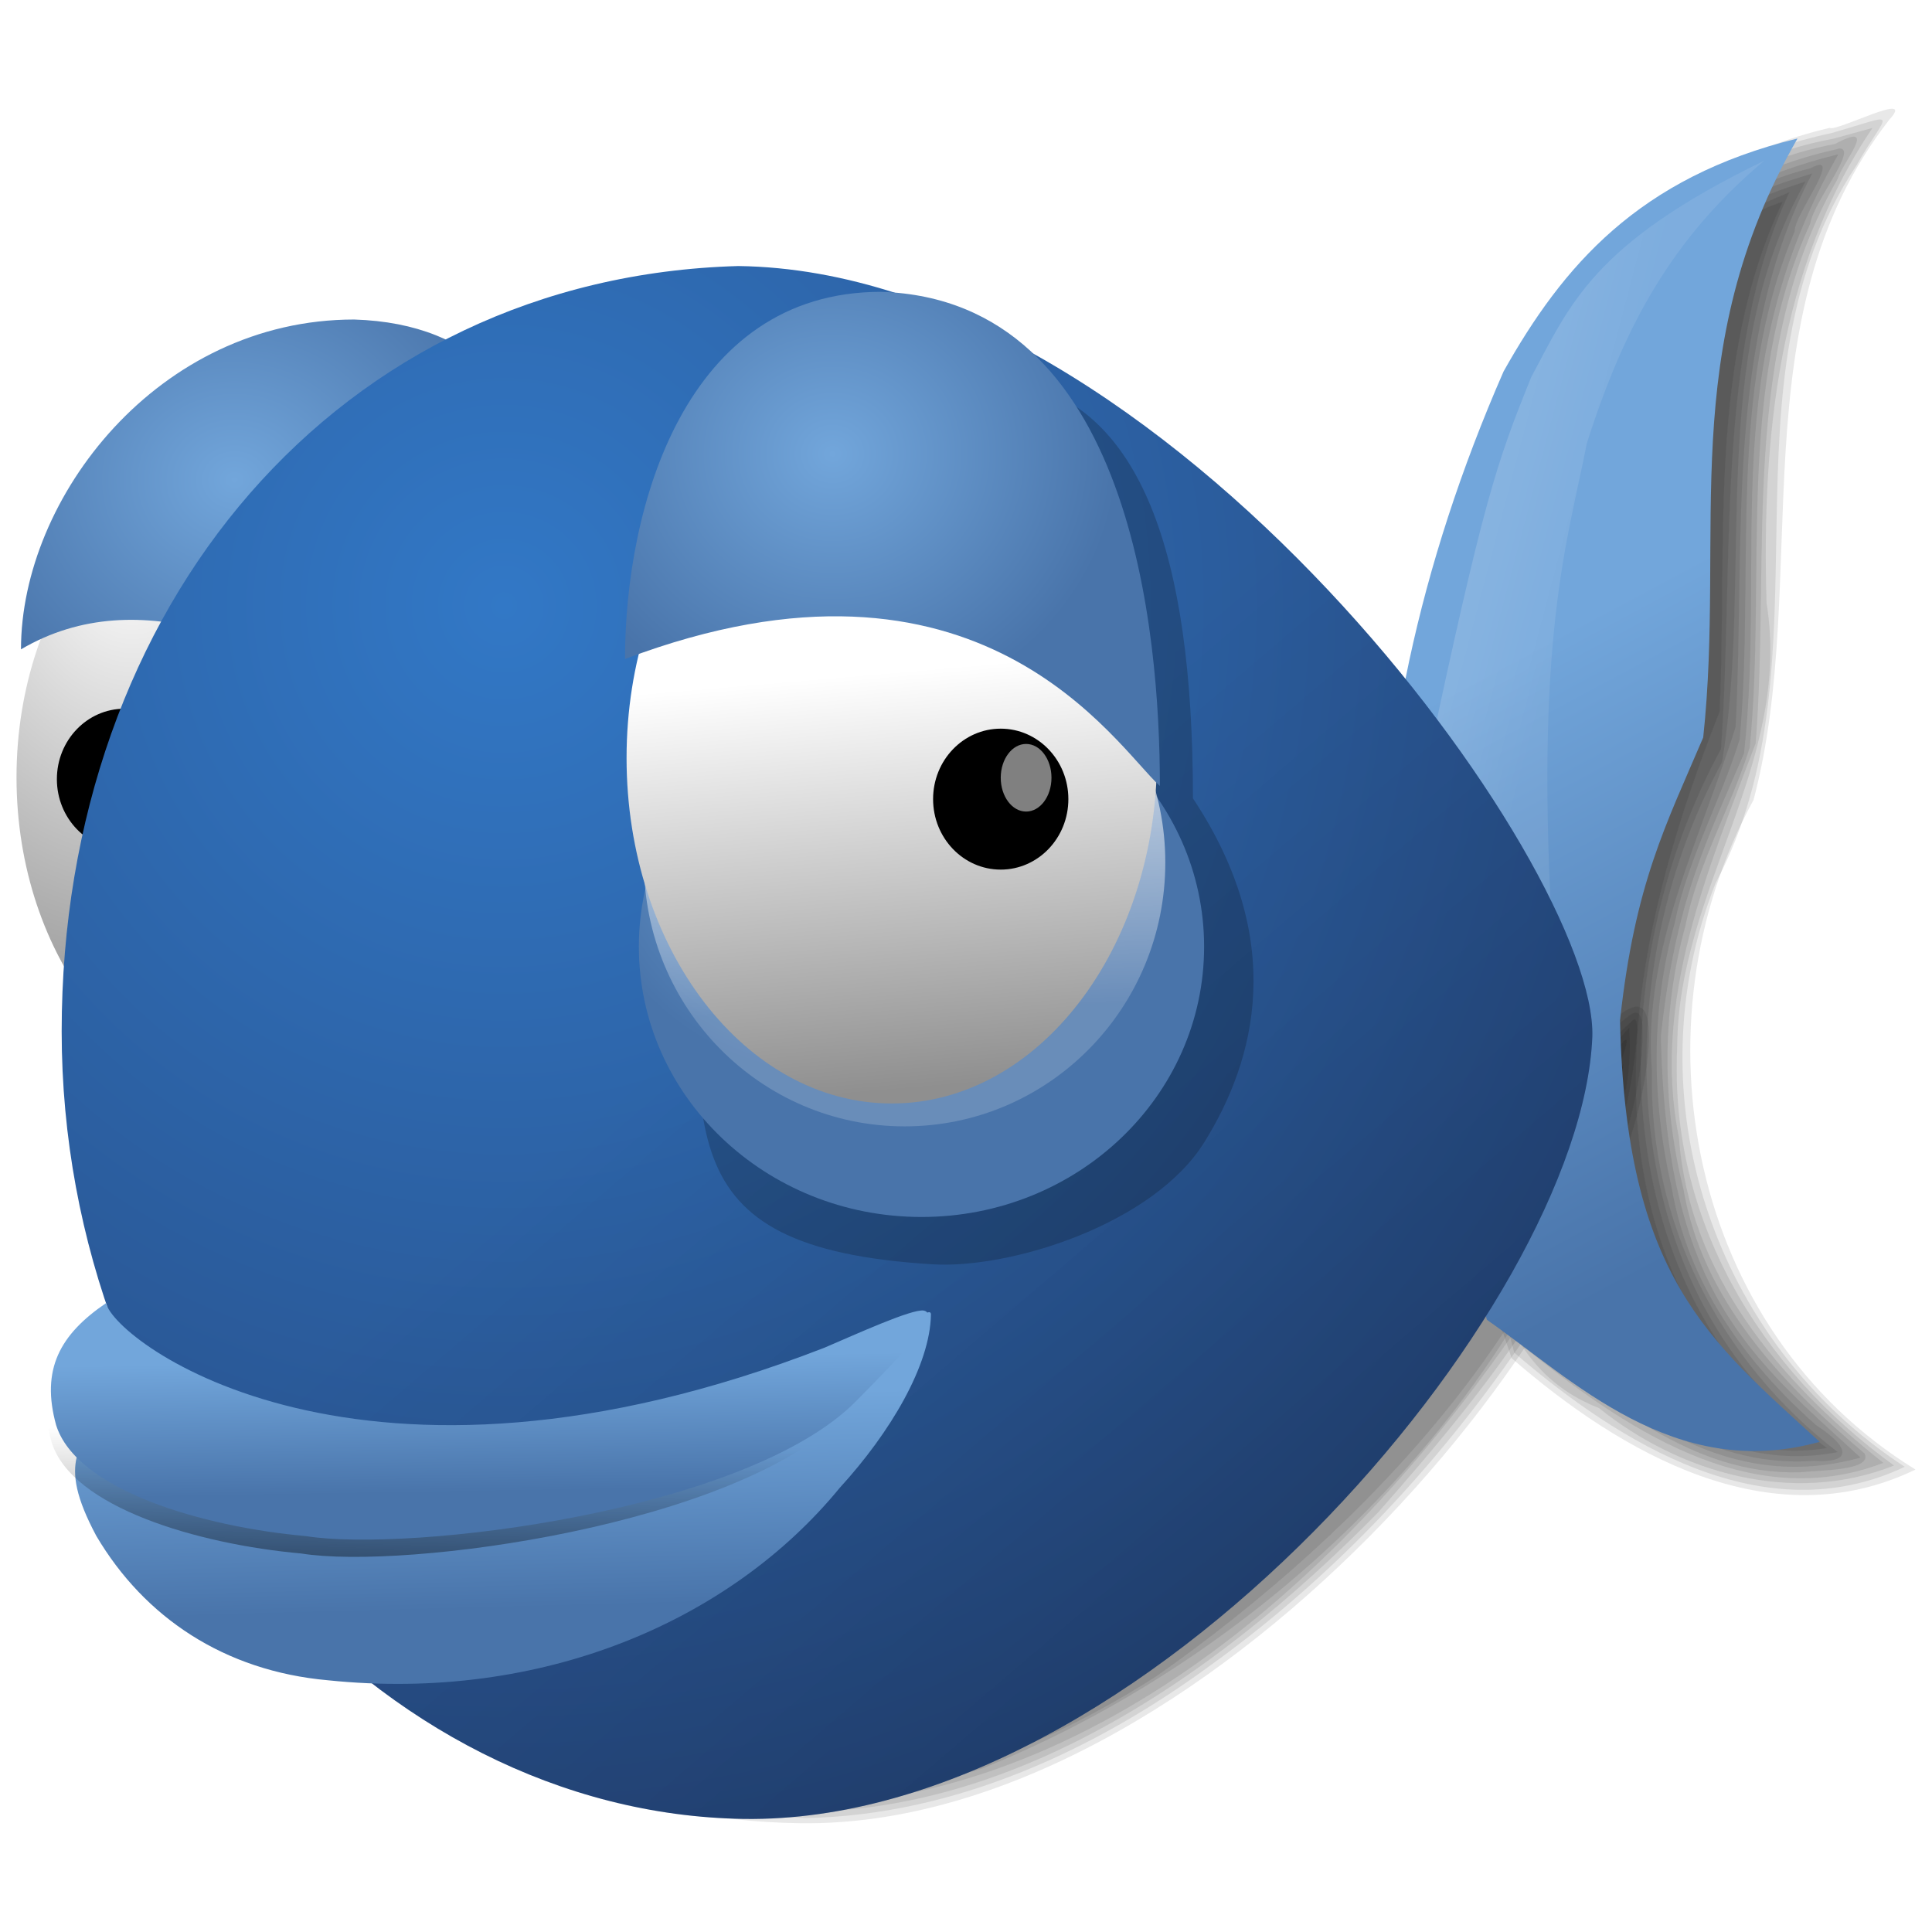
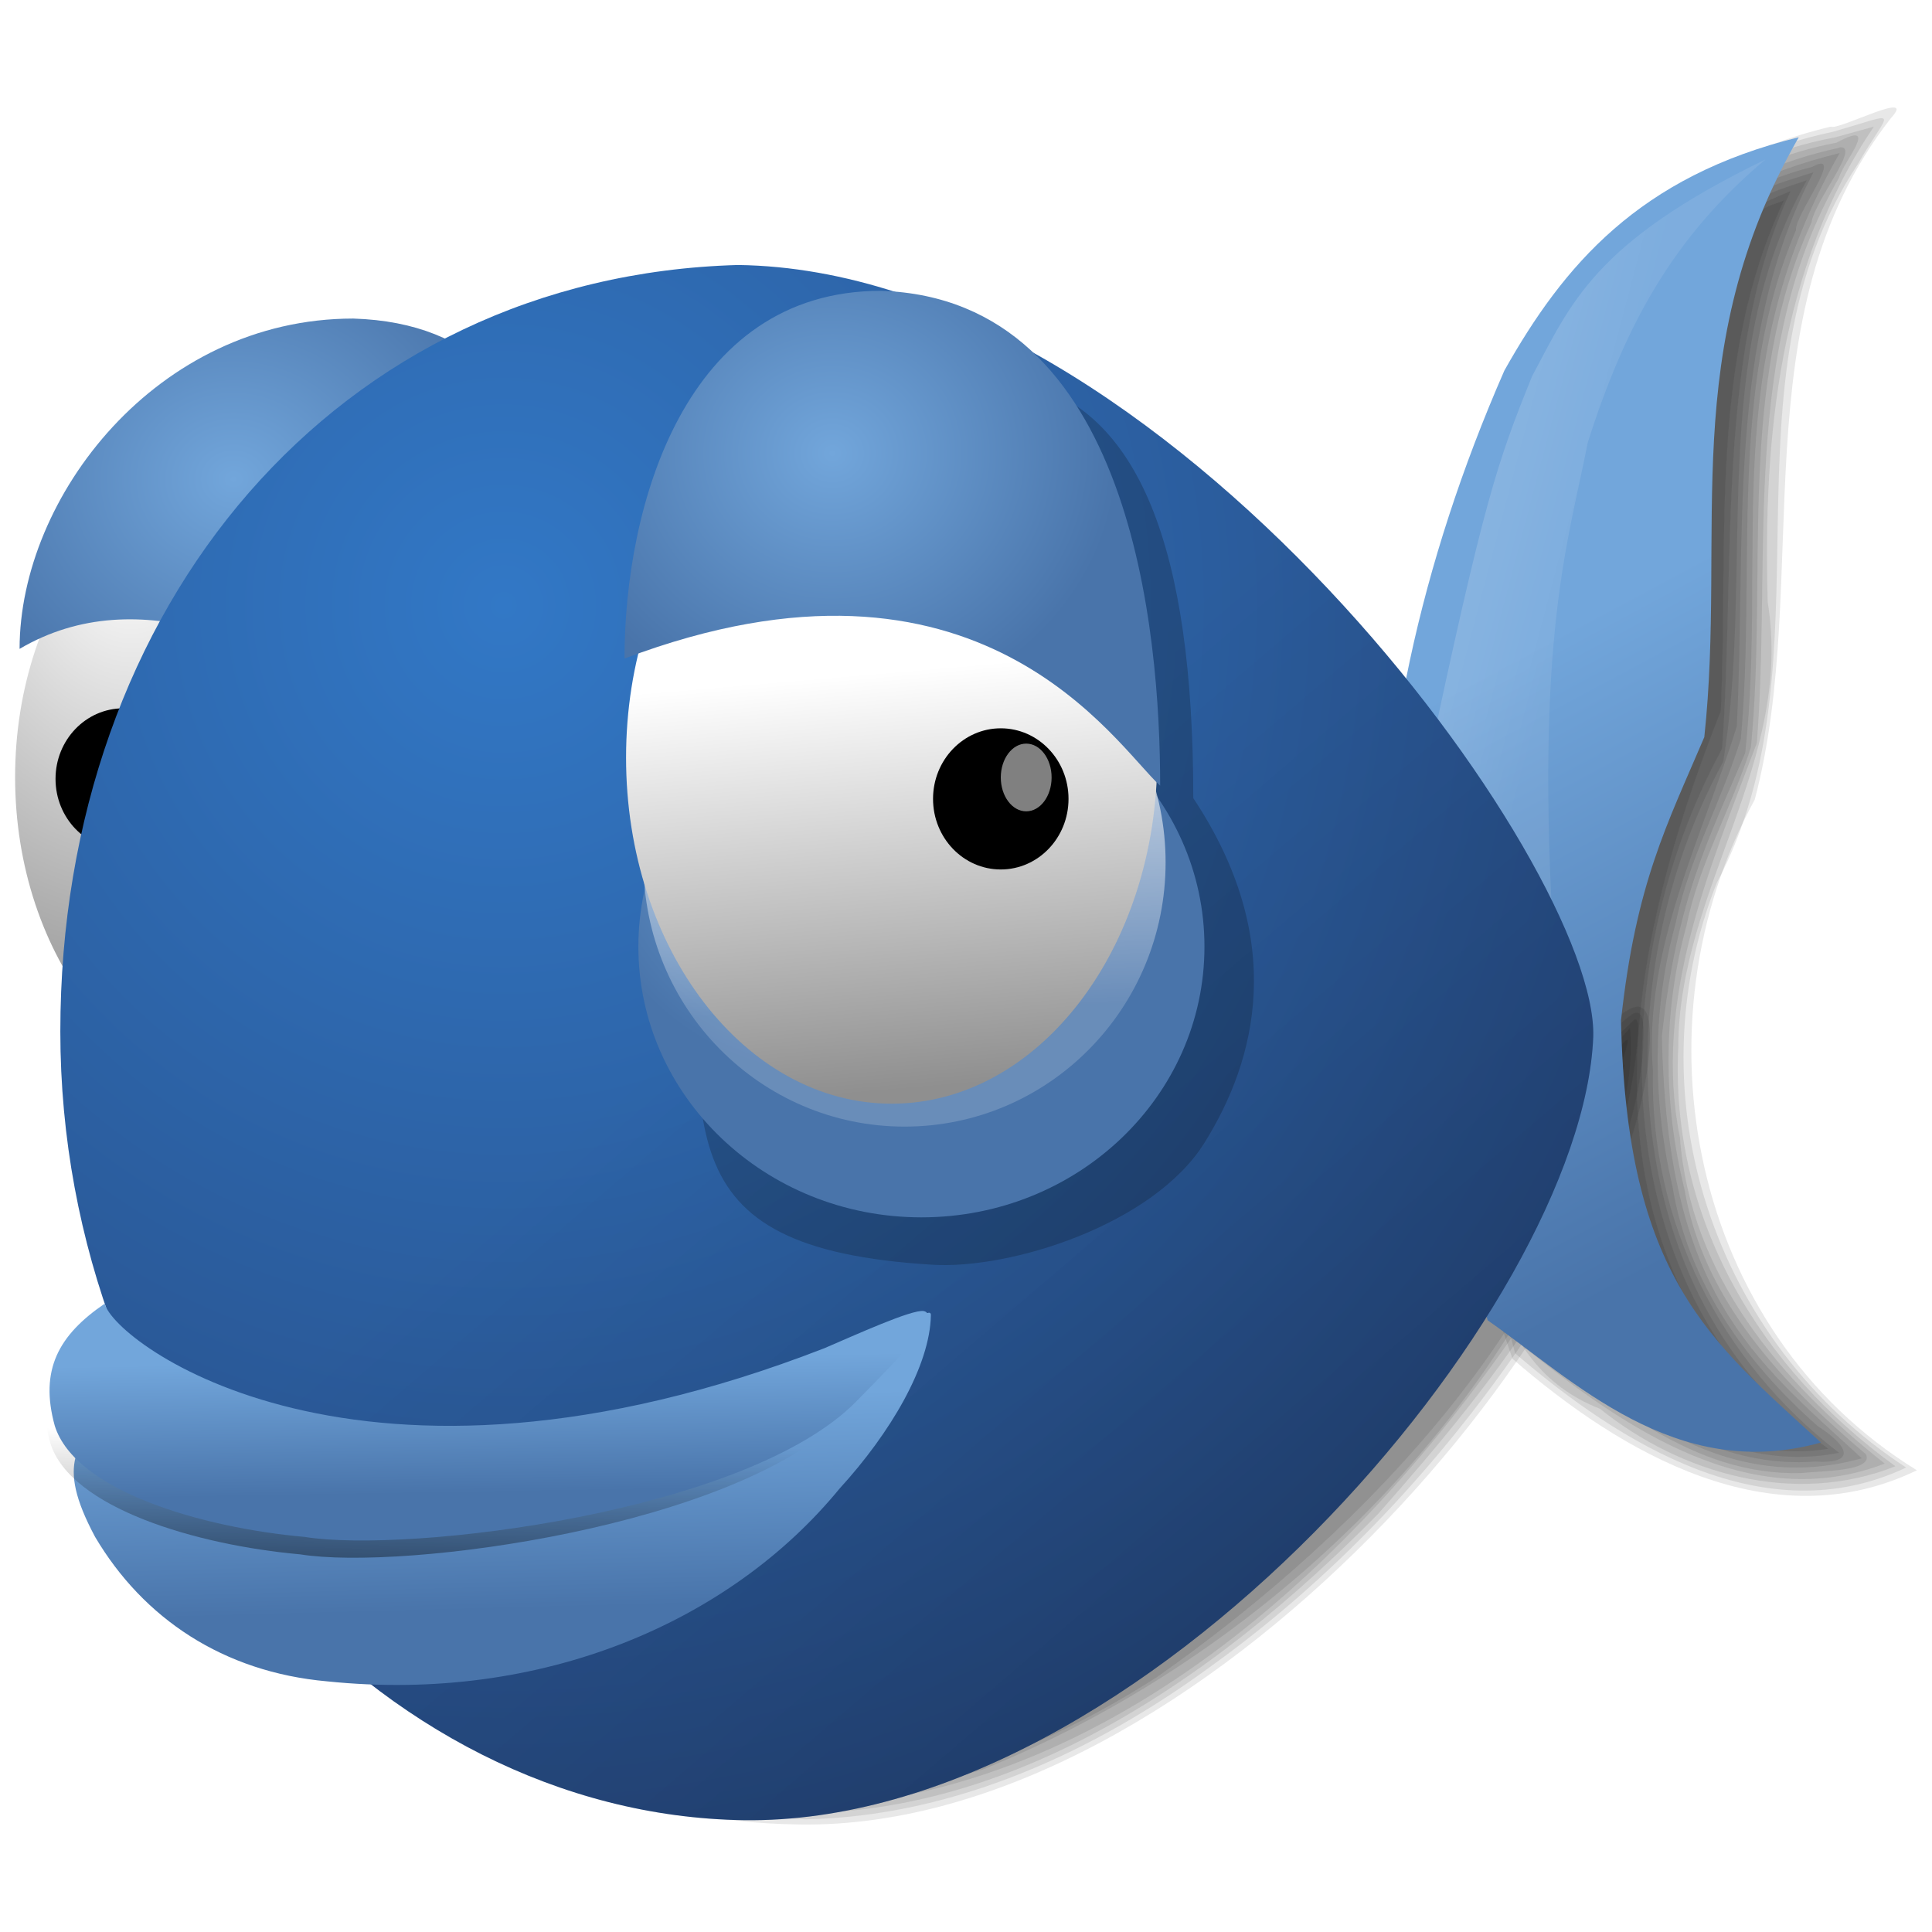
- <svg xmlns="http://www.w3.org/2000/svg" xmlns:xlink="http://www.w3.org/1999/xlink" version="1.0" width="45" height="45" id="svg548">
+ <svg xmlns="http://www.w3.org/2000/svg" xmlns:xlink="http://www.w3.org/1999/xlink" version="1.0" width="128" height="128" id="svg548">
  <defs id="defs550">
    <linearGradient id="linearGradient604">
      <stop id="stop605" style="stop-color:#000000;stop-opacity:0.239" offset="0" />
      <stop id="stop606" style="stop-color:#000000;stop-opacity:0" offset="1" />
    </linearGradient>
    <linearGradient id="linearGradient641">
      <stop id="stop642" style="stop-color:#000000;stop-opacity:0.416" offset="0" />
      <stop id="stop643" style="stop-color:#000000;stop-opacity:0" offset="1" />
    </linearGradient>
    <linearGradient id="linearGradient635">
      <stop id="stop636" style="stop-color:#ffffff;stop-opacity:1" offset="0" />
      <stop id="stop637" style="stop-color:#ffffff;stop-opacity:0.176" offset="1" />
    </linearGradient>
    <linearGradient id="linearGradient564">
      <stop id="stop565" style="stop-color:#3278c6;stop-opacity:1" offset="0" />
      <stop id="stop566" style="stop-color:#264980;stop-opacity:1" offset="1" />
    </linearGradient>
    <linearGradient id="linearGradient561">
      <stop id="stop562" style="stop-color:#72a6db;stop-opacity:1" offset="0" />
      <stop id="stop563" style="stop-color:#4974aa;stop-opacity:1" offset="1" />
    </linearGradient>
    <linearGradient id="linearGradient556">
      <stop id="stop557" style="stop-color:#ffffff;stop-opacity:1" offset="0" />
      <stop id="stop558" style="stop-color:#8f8f8f;stop-opacity:1" offset="1" />
    </linearGradient>
    <radialGradient cx="24.218" cy="13.492" r="10.214" fx="24.218" fy="13.492" id="radialGradient3416" xlink:href="#linearGradient556" gradientUnits="userSpaceOnUse" gradientTransform="scale(0.887627,1.1266)" spreadMethod="pad" />
    <radialGradient cx="31.638" cy="4.291" r="6.114" fx="31.638" fy="4.291" id="radialGradient3418" xlink:href="#linearGradient561" gradientUnits="userSpaceOnUse" gradientTransform="scale(1.061316,0.942226)" spreadMethod="pad" />
    <linearGradient x1="66.897" y1="9.709" x2="68.417" y2="18.199" id="linearGradient3420" xlink:href="#linearGradient561" gradientUnits="userSpaceOnUse" gradientTransform="scale(0.577912,1.730367)" spreadMethod="pad" />
    <linearGradient x1="42.008" y1="5.456" x2="56.889" y2="14.642" id="linearGradient3422" xlink:href="#linearGradient635" gradientUnits="userSpaceOnUse" gradientTransform="scale(0.653126,1.531098)" spreadMethod="pad" />
    <radialGradient cx="15.486" cy="16.135" r="27.532" fx="15.486" fy="16.135" id="radialGradient3424" xlink:href="#linearGradient564" gradientUnits="userSpaceOnUse" gradientTransform="scale(0.992835,1.007217)" spreadMethod="pad" />
    <linearGradient x1="40.971" y1="41.885" x2="23.981" y2="21.709" id="linearGradient3426" xlink:href="#linearGradient604" gradientUnits="userSpaceOnUse" gradientTransform="scale(0.992835,1.007217)" spreadMethod="pad" />
    <radialGradient cx="56.925" cy="25.591" r="5.343" fx="56.925" fy="25.591" id="radialGradient3428" xlink:href="#linearGradient561" gradientUnits="userSpaceOnUse" gradientTransform="scale(1.121976,0.891285)" spreadMethod="pad" />
    <linearGradient x1="25.033" y1="15.336" x2="25.338" y2="24.687" id="linearGradient3430" xlink:href="#linearGradient635" gradientUnits="userSpaceOnUse" gradientTransform="scale(0.959984,1.041684)" spreadMethod="pad" />
    <linearGradient x1="27.607" y1="16.387" x2="28.115" y2="24.093" id="linearGradient3432" xlink:href="#linearGradient556" gradientUnits="userSpaceOnUse" gradientTransform="scale(0.887627,1.1266)" spreadMethod="pad" />
    <radialGradient cx="32.369" cy="3.356" r="6.057" fx="32.369" fy="3.356" id="radialGradient3434" xlink:href="#linearGradient561" gradientUnits="userSpaceOnUse" gradientTransform="scale(1.040398,0.961171)" spreadMethod="pad" />
    <linearGradient x1="36.83" y1="47.909" x2="37.26" y2="54.864" id="linearGradient3436" xlink:href="#linearGradient561" gradientUnits="userSpaceOnUse" gradientTransform="scale(1.517475,0.658989)" spreadMethod="pad" />
    <linearGradient x1="29.954" y1="68.697" x2="30.472" y2="63.224" id="linearGradient3438" xlink:href="#linearGradient641" gradientUnits="userSpaceOnUse" gradientTransform="scale(1.847157,0.541373)" spreadMethod="pad" />
    <linearGradient x1="29.049" y1="63.282" x2="29.396" y2="68.898" id="linearGradient3440" xlink:href="#linearGradient561" gradientUnits="userSpaceOnUse" gradientTransform="scale(1.925671,0.519299)" spreadMethod="pad" />
+     <radialGradient xlink:href="#linearGradient556" id="radialGradient3092" gradientUnits="userSpaceOnUse" gradientTransform="scale(0.887627,1.1266)" spreadMethod="pad" cx="24.218" cy="13.492" fx="24.218" fy="13.492" r="10.214" />
+     <radialGradient xlink:href="#linearGradient561" id="radialGradient3094" gradientUnits="userSpaceOnUse" gradientTransform="scale(1.061316,0.942226)" spreadMethod="pad" cx="31.638" cy="4.291" fx="31.638" fy="4.291" r="6.114" />
+     <linearGradient xlink:href="#linearGradient561" id="linearGradient3096" gradientUnits="userSpaceOnUse" gradientTransform="scale(0.577912,1.730367)" spreadMethod="pad" x1="66.897" y1="9.709" x2="68.417" y2="18.199" />
+     <linearGradient xlink:href="#linearGradient635" id="linearGradient3098" gradientUnits="userSpaceOnUse" gradientTransform="scale(0.653126,1.531098)" spreadMethod="pad" x1="42.008" y1="5.456" x2="56.889" y2="14.642" />
+     <radialGradient xlink:href="#linearGradient564" id="radialGradient3100" gradientUnits="userSpaceOnUse" gradientTransform="scale(0.992835,1.007217)" spreadMethod="pad" cx="15.486" cy="16.135" fx="15.486" fy="16.135" r="27.532" />
+     <linearGradient xlink:href="#linearGradient604" id="linearGradient3102" gradientUnits="userSpaceOnUse" gradientTransform="scale(0.992835,1.007217)" spreadMethod="pad" x1="40.971" y1="41.885" x2="23.981" y2="21.709" />
+     <radialGradient xlink:href="#linearGradient561" id="radialGradient3104" gradientUnits="userSpaceOnUse" gradientTransform="scale(1.121976,0.891285)" spreadMethod="pad" cx="56.925" cy="25.591" fx="56.925" fy="25.591" r="5.343" />
+     <linearGradient xlink:href="#linearGradient635" id="linearGradient3106" gradientUnits="userSpaceOnUse" gradientTransform="scale(0.959984,1.041684)" spreadMethod="pad" x1="25.033" y1="15.336" x2="25.338" y2="24.687" />
+     <linearGradient xlink:href="#linearGradient556" id="linearGradient3108" gradientUnits="userSpaceOnUse" gradientTransform="scale(0.887627,1.1266)" spreadMethod="pad" x1="27.607" y1="16.387" x2="28.115" y2="24.093" />
+     <radialGradient xlink:href="#linearGradient561" id="radialGradient3110" gradientUnits="userSpaceOnUse" gradientTransform="scale(1.040398,0.961171)" spreadMethod="pad" cx="32.369" cy="3.356" fx="32.369" fy="3.356" r="6.057" />
+     <linearGradient xlink:href="#linearGradient561" id="linearGradient3112" gradientUnits="userSpaceOnUse" gradientTransform="scale(1.517475,0.658989)" spreadMethod="pad" x1="36.83" y1="47.909" x2="37.26" y2="54.864" />
+     <linearGradient xlink:href="#linearGradient641" id="linearGradient3114" gradientUnits="userSpaceOnUse" gradientTransform="scale(1.847157,0.541373)" spreadMethod="pad" x1="29.954" y1="68.697" x2="30.472" y2="63.224" />
+     <linearGradient xlink:href="#linearGradient561" id="linearGradient3116" gradientUnits="userSpaceOnUse" gradientTransform="scale(1.925671,0.519299)" spreadMethod="pad" x1="29.049" y1="63.282" x2="29.396" y2="68.898" />
  </defs>
-   <g transform="translate(-43.33538,-1.903477)" id="g4869">
-     <path d="M 81,26.469 C 76.805,31.133 72.585,37.227 66.188,39 c -2.748,0.327 -7.079,0.673 -8.156,3.562 3.524,2.557 8.835,0.576 12.25,-1.625 C 75.134,37.528 80.108,32.335 81,26.469 z" id="path4871" style="opacity:0.091" />
-     <path d="m 81.156,26.156 c -4.283,4.67 -8.394,10.614 -14.675,12.695 -3.035,0.349 -7.336,0.635 -8.606,3.68 1.968,2.114 5.782,1.336 8.344,0.562 6.996,-2.822 13.197,-9.08 14.938,-16.406 -0.366,0.583 0.268,-0.784 0,-0.531 z" id="path4876" style="opacity:0.091" />
-     <path d="M 81.281,25.844 C 77.04,30.476 73.03,36.084 67,38.656 c -3.19,0.262 -7.319,0.677 -9.188,3.438 -0.295,1.778 2.611,1.759 3.827,1.892 7.338,-0.056 13.31,-5.679 17.167,-11.344 1.223,-1.971 2.671,-4.579 2.474,-6.798 z" id="path4881" style="opacity:0.091" />
-     <path d="m 81.344,25.688 c -3.016,2.816 -5.451,6.717 -8.888,9.291 -1.792,1.417 -3.703,3.147 -5.974,3.592 -3.058,0.262 -6.702,0.764 -8.669,3.243 -0.88,1.583 1.652,2.143 2.75,2.219 5.823,0.65 11.023,-2.988 14.868,-6.899 2.766,-3.131 5.772,-6.84 6.039,-11.257 -0.007,-0.027 -1.74e-4,-0.344 -0.125,-0.188 z" id="path4886" style="opacity:0.091" />
-     <path d="m 81.281,25.562 c -1.076,0.815 -2,2.181 -2.966,3.246 -3.186,3.798 -6.774,7.454 -11.284,9.598 -2.72,0.092 -5.588,0.651 -7.906,1.969 -0.832,0.606 -1.974,1.424 -1.531,2.562 1.008,1.238 2.955,1.222 4.505,1.312 3.479,-0.062 6.771,-1.595 9.483,-3.595 3.076,-2.22 5.677,-5.095 7.73,-8.28 1.067,-1.936 2.311,-4.18 2.281,-6.531 -0.011,-0.203 -0.054,-0.485 -0.312,-0.281 z" id="path4891" style="opacity:0.091" />
-     <path d="M 81.739,26.156 C 81.48,32.451 71.288,44.499 61.975,44.37 53.437,44.241 57.664,38.55 66.977,38.291 76.237,33.989 81.868,22.187 81.739,26.156 z" id="path4896" style="opacity:0.091" />
-   </g>
-   <g transform="translate(-52.66563,16.29067)" id="g4814">
-     <path d="m 93.844,-11.469 c -6.153,3.093 -7.083,11.116 -7.406,17.281 1.419,3.999 1.216,9.5 5.906,10.969 3.08,1.24 1.534,-0.349 0.156,-1.812 -2.973,-4.491 -1.596,-10.093 0.219,-14.688 0.182,-3.982 -0.283,-8.174 1.469,-11.875 l -0.344,0.125 z" id="path4816" style="opacity:0.091" />
-     <path d="m 94.344,-11.812 c -6.401,2.545 -7.519,10.554 -8.022,16.707 0.301,3.27 1.642,6.425 2.397,9.637 1.806,1.272 3.72,3.04 6.156,2.781 C 89.973,13.577 89.986,6.236 92.75,1.156 93.061,-3.156 92.603,-8.119 94.344,-11.812 z" id="path4821" style="opacity:0.091" />
-     <path d="m 94.344,-11.938 c -5.441,1.838 -6.965,8.343 -7.89,13.512 -1.061,4.487 1.183,8.719 2.14,13.019 1.919,1.424 4.057,3.26 6.625,2.844 C 90.265,13.87 90.014,6.523 92.776,1.457 93.509,-2.992 92.389,-7.954 94.719,-12.062 l -0.37,0.123 -0.005,0.002 z" id="path4826" style="opacity:0.091" />
-     <path d="m 94.281,-12.062 c -4.947,1.646 -6.6,7.145 -7.643,11.849 -0.526,2.878 -1.073,5.932 0.149,8.714 0.679,2.062 0.935,4.387 1.887,6.283 1.961,1.521 4.141,3.268 6.794,2.747 C 92.706,15.41 91.071,12.166 91.141,8.647 90.918,5.83 92.284,3.227 93.091,0.64 93.319,-3.674 92.825,-8.344 94.875,-12.25 c -0.198,0.062 -0.396,0.125 -0.594,0.188 z" id="path4831" style="opacity:0.091" />
-     <path d="m 94.844,-12.375 c -2.574,0.652 -4.669,2.613 -5.914,4.828 -1.263,2.665 -2.185,5.714 -2.68,8.703 -0.157,1.734 -0.57,3.531 -0.199,5.249 0.833,2.775 1.505,5.598 2.324,8.376 1.966,1.422 3.947,3.142 6.535,2.954 1,0.056 0.76,-0.375 0.058,-0.829 C 93.301,15.432 91.965,13.581 91.596,11.341 91.13,9.325 91.118,7.212 91.671,5.21 91.977,3.717 92.744,2.364 93.185,0.929 93.547,-3.016 92.872,-7.154 94.469,-10.906 c -0.041,-0.34 1.179,-1.903 0.375,-1.469 z" id="path4836" style="opacity:0.091" />
-     <path d="m 85.796,5.904 c -0.086,-4.134 0.861,-8.655 2.842,-13.176 1.378,-2.454 3.143,-4.521 6.846,-5.425 -2.842,4.952 -1.679,9.128 -2.196,13.951 -0.861,2.024 -1.593,3.402 -1.938,6.588 0.129,5.985 2.067,7.449 4.65,9.817 -3.402,0.947 -5.77,-1.464 -7.75,-2.842 -1.033,-3.574 -1.421,-5.339 -2.454,-8.913 z" id="path4841" style="opacity:0.091" />
-     <path d="m 95.438,-12.812 c -2.641,0.573 -4.969,2.232 -6.344,4.562 -1.179,1.72 -1.75,4.044 -2.408,6.126 -0.68,2.665 -1.11,5.438 -0.994,8.187 0.9,2.921 1.545,5.979 2.496,8.844 1.927,1.402 3.871,3.173 6.411,3.094 0.434,-0.05 1.694,-0.033 1.495,-0.438 -1.923,-1.622 -3.783,-3.582 -4.218,-6.158 -0.5,-2.012 -0.507,-4.129 0.046,-6.132 0.292,-1.453 1.063,-2.761 1.498,-4.152 0.4,-4.066 -0.348,-8.365 1.408,-12.201 0.083,-0.523 1.132,-1.769 0.673,-1.752 l -0.063,0.019 z" id="path4844" style="opacity:0.091" />
-     <path d="m 95.406,-12.938 c -4.624,0.884 -7.447,5.163 -8.46,9.499 -0.929,3.183 -1.677,6.6 -1.272,9.908 0.874,2.832 1.475,5.771 2.42,8.563 2.332,1.887 5.3,3.959 8.438,2.75 C 94.093,15.85 92.014,13.399 91.77,10.204 91.129,7.01 92.466,3.922 93.558,1.023 93.908,-3.382 93.164,-8.115 95.469,-12.125 c 0.12,-0.398 0.984,-1.375 -0.062,-0.812 z" id="path4849" style="opacity:0.091" />
-     <path d="m 95.375,-13.062 c -5.628,1.044 -8.201,6.844 -9.21,11.974 -0.838,3.643 -1.196,7.479 0.339,10.999 0.827,2.39 0.654,5.519 3.407,6.597 1.881,1.51 4.51,2.274 6.87,1.336 C 93.646,15.577 91.539,12.108 91.731,8.097 91.746,4.423 94.415,1.492 93.812,-2.25 c -0.114,-3.815 0.276,-7.829 2.469,-11.062 -0.302,0.083 -0.604,0.167 -0.906,0.25 z" id="path4854" style="opacity:0.091" />
-     <path d="m 95.312,-13.188 c -7.113,1.49 -9.127,9.622 -9.906,15.875 -0.674,4.317 1.487,8.482 2.531,12.531 2.455,2.11 5.822,4.206 9.094,2.656 C 92.574,14.969 90.655,9.257 92.625,4.281 c 2.777,-5.22 -0.082,-11.64 3.281,-16.719 0.753,-1.317 1.063,-1.223 -0.594,-0.75 z" id="path4859" style="opacity:0.091" />
-     <path d="M 95.281,-13.312 C 87.261,-11.419 85.582,-1.991 85.125,5.125 c 0.525,3.432 1.638,6.968 2.75,10.219 2.542,2.209 6.026,4.229 9.406,2.594 -5.276,-3.246 -6.647,-10.344 -3.772,-15.596 1.367,-5.162 -0.429,-11.24 3.164,-15.847 0.647,-0.702 -1.231,0.292 -1.392,0.193 z" id="path4864" style="opacity:0.091" />
-   </g>
-   <g transform="matrix(1.056819,0,0,1.056819,-46.77884,-71.75858)" id="g2335">
-     <path d="m 30.267,20.252 a 5.661,7.186 0 1 1 -11.323,0 5.661,7.186 0 1 1 11.323,0 z" transform="translate(25.68374,64.78223)" id="path617" style="fill:url(#radialGradient3416)" />
-     <path d="m 40.968,10.542 c 0,3.34 -6.81,-5.872 -12.1,-2.766 0,-3.34 3.021,-7.269 7.344,-7.269 5.533,0.173 4.756,6.695 4.756,10.034 z" transform="translate(15.85843,74.43562)" id="path618" style="fill:url(#radialGradient3418)" />
-     <path d="m 34.713,23.554 c -0.082,-3.911 0.815,-8.189 2.689,-12.467 1.304,-2.322 2.974,-4.278 6.478,-5.134 -2.689,4.685 -1.589,8.638 -2.078,13.201 -0.815,1.915 -1.508,3.219 -1.833,6.234 0.122,5.663 1.956,7.049 4.4,9.29 -3.219,0.896 -5.46,-1.385 -7.334,-2.689 -0.978,-3.382 -1.345,-5.052 -2.322,-8.434 z" transform="translate(40.00001,64.99997)" id="path619" style="fill:url(#linearGradient3420)" />
-     <g transform="matrix(0.718586,0,0,0.718583,2.167268,69.94656)" id="g595">
-       <path d="m 64.476,21.173 a 2.074,2.161 0 1 1 -4.149,0 2.074,2.161 0 1 1 4.149,0 z" transform="translate(0,-0.122253)" id="path596" />
-       <path d="m 63.958,20.395 a 0.778,1.037 0 1 1 -1.556,0 0.778,1.037 0 1 1 1.556,0 z" id="path597" style="fill:#808080" />
+   <g id="g3052" transform="matrix(2.848666,0,0,2.848666,-0.0949803,-0.09498125)">
+     <g id="g4869" transform="translate(-43.33538,-1.903477)">
+       <path style="opacity:0.091" id="path4871" d="M 81,26.469 C 76.805,31.133 72.585,37.227 66.188,39 c -2.748,0.327 -7.079,0.673 -8.156,3.562 3.524,2.557 8.835,0.576 12.25,-1.625 C 75.134,37.528 80.108,32.335 81,26.469 z" />
+       <path style="opacity:0.091" id="path4876" d="m 81.156,26.156 c -4.283,4.67 -8.394,10.614 -14.675,12.695 -3.035,0.349 -7.336,0.635 -8.606,3.68 1.968,2.114 5.782,1.336 8.344,0.562 6.996,-2.822 13.197,-9.08 14.938,-16.406 -0.366,0.583 0.268,-0.784 0,-0.531 z" />
+       <path style="opacity:0.091" id="path4881" d="M 81.281,25.844 C 77.04,30.476 73.03,36.084 67,38.656 c -3.19,0.262 -7.319,0.677 -9.188,3.438 -0.295,1.778 2.611,1.759 3.827,1.892 7.338,-0.056 13.31,-5.679 17.167,-11.344 1.223,-1.971 2.671,-4.579 2.474,-6.798 z" />
+       <path style="opacity:0.091" id="path4886" d="m 81.344,25.688 c -3.016,2.816 -5.451,6.717 -8.888,9.291 -1.792,1.417 -3.703,3.147 -5.974,3.592 -3.058,0.262 -6.702,0.764 -8.669,3.243 -0.88,1.583 1.652,2.143 2.75,2.219 5.823,0.65 11.023,-2.988 14.868,-6.899 2.766,-3.131 5.772,-6.84 6.039,-11.257 -0.007,-0.027 -1.74e-4,-0.344 -0.125,-0.188 z" />
+       <path style="opacity:0.091" id="path4891" d="m 81.281,25.562 c -1.076,0.815 -2,2.181 -2.966,3.246 -3.186,3.798 -6.774,7.454 -11.284,9.598 -2.72,0.092 -5.588,0.651 -7.906,1.969 -0.832,0.606 -1.974,1.424 -1.531,2.562 1.008,1.238 2.955,1.222 4.505,1.312 3.479,-0.062 6.771,-1.595 9.483,-3.595 3.076,-2.22 5.677,-5.095 7.73,-8.28 1.067,-1.936 2.311,-4.18 2.281,-6.531 -0.011,-0.203 -0.054,-0.485 -0.312,-0.281 z" />
+       <path style="opacity:0.091" id="path4896" d="M 81.739,26.156 C 81.48,32.451 71.288,44.499 61.975,44.37 53.437,44.241 57.664,38.55 66.977,38.291 76.237,33.989 81.868,22.187 81.739,26.156 z" />
    </g>
-     <path d="m 35.691,19.887 c 1.263,-5.949 1.548,-6.763 2.322,-8.678 0.856,-1.589 1.345,-2.933 5.134,-4.767 -2.037,1.711 -3.096,3.667 -3.911,6.234 -0.407,2.119 -1.182,4.237 -0.733,11.245 -0.652,-1.059 -2.159,-2.974 -2.811,-4.034 z" transform="translate(40.00001,64.99997)" id="path630" style="fill:url(#linearGradient3422);fill-opacity:0.472" />
-     <path d="M 39.358,25.754 C 39.114,31.71 29.469,43.111 20.657,42.989 12.578,42.866 5.623,35.011 5.623,25.632 5.623,16.253 11.722,9.009 20.535,8.764 29.958,8.886 39.48,21.998 39.358,25.754 z" transform="translate(40.00001,64.99997)" id="path615" style="fill:url(#radialGradient3424)" />
-     <path d="M 39.358,25.754 C 39.114,31.71 29.469,43.111 20.657,42.989 12.578,42.866 5.623,35.011 5.623,25.632 5.623,16.253 11.722,9.009 20.535,8.764 29.958,8.886 39.48,21.998 39.358,25.754 z" transform="translate(40.00001,64.99997)" id="path599" style="fill:url(#linearGradient3426)" />
-     <path d="m 30.557,20.498 c 2.078,3.133 1.38,5.761 0.251,7.575 -1.128,1.814 -4.279,2.799 -5.996,2.692 -6.008,-0.367 -5.134,-3.023 -5.134,-8.556 0,-5.533 3.648,-10.878 7.089,-10.878 2.585,0.611 3.789,3.635 3.789,9.167 z" transform="translate(40.00001,64.99997)" id="path632" style="fill-opacity:0.197" />
-     <path d="m 72.36,25.082 a 6.539,5.195 0 1 1 -13.079,0 6.539,5.195 0 1 1 13.079,0 z" transform="matrix(0.952492,0,0,1.146567,1.879499,60.00722)" id="path624" style="fill:url(#radialGradient3428)" />
-     <path d="m 30.069,22.209 a 5.745,6.234 0 1 1 -11.49,0 5.745,6.234 0 1 1 11.49,0 z" transform="matrix(1,0,0,0.932637,39.87778,66.19839)" id="path633" style="fill:url(#linearGradient3430)" />
-     <path d="m 30.267,20.252 a 5.661,7.186 0 1 1 -11.323,0 5.661,7.186 0 1 1 11.323,0 z" transform="matrix(1.032385,0,0,1.059539,38.51553,63.14862)" id="path552" style="fill:url(#linearGradient3432)" />
-     <path d="M 40.889,10.542 C 39.913,9.663 36.936,4.787 29.102,7.745 c 0,-3.34 1.32,-8.093 5.643,-8.093 5.533,0.173 6.145,7.55 6.145,10.89 z" transform="translate(28.93704,74.68007)" id="path600" style="fill:url(#radialGradient3434)" />
-     <use transform="translate(19.31137,0.43991)" id="use2998" xlink:href="#g595" />
-     <path d="m 47.792,31.621 c 0.204,0.856 6.274,3.422 15.89,-0.244 0.387,-0.041 2.299,-2.11 2.291,-1.703 -0.019,1.11 -0.885,2.588 -2.012,3.82 -2.404,2.933 -6.553,4.728 -11.279,4.239 -2.282,-0.204 -4.042,-1.385 -5.102,-3.178 -0.905,-1.691 -0.317,-1.996 0.212,-2.933 z" transform="translate(-1.191483,67.20013)" id="path623" style="fill:url(#linearGradient3436)" />
-     <path d="m 48.158,31.621 c 0.204,0.856 5.908,3.789 15.523,0.122 1.289,-0.662 2.174,-0.087 0.856,1.956 -2.404,2.445 -9.697,3.422 -11.979,3.056 -2.282,-0.204 -5.052,-1.019 -5.5,-2.445 -0.339,-1.227 0.082,-1.996 1.1,-2.689 z" transform="translate(-1.654139,65.38396)" id="path631" style="fill:url(#linearGradient3438)" />
-     <path d="m 48.158,31.621 c 0.204,0.856 5.595,4.961 15.836,0.982 0.684,-0.292 1.93,-0.861 2.187,-0.818 0.377,0.074 -0.477,0.971 -1.487,1.992 -2.404,2.445 -9.853,3.344 -12.135,2.978 -2.282,-0.204 -5.052,-1.019 -5.5,-2.445 -0.339,-1.227 0.082,-1.996 1.1,-2.689 z" transform="translate(-1.558161,64.99997)" id="path621" style="fill:url(#linearGradient3440)" />
+     <g id="g4814" transform="translate(-52.66563,16.29067)">
+       <path style="opacity:0.091" id="path4816" d="m 93.844,-11.469 c -6.153,3.093 -7.083,11.116 -7.406,17.281 1.419,3.999 1.216,9.5 5.906,10.969 3.08,1.24 1.534,-0.349 0.156,-1.812 -2.973,-4.491 -1.596,-10.093 0.219,-14.688 0.182,-3.982 -0.283,-8.174 1.469,-11.875 l -0.344,0.125 z" />
+       <path style="opacity:0.091" id="path4821" d="m 94.344,-11.812 c -6.401,2.545 -7.519,10.554 -8.022,16.707 0.301,3.27 1.642,6.425 2.397,9.637 1.806,1.272 3.72,3.04 6.156,2.781 C 89.973,13.577 89.986,6.236 92.75,1.156 93.061,-3.156 92.603,-8.119 94.344,-11.812 z" />
+       <path style="opacity:0.091" id="path4826" d="m 94.344,-11.938 c -5.441,1.838 -6.965,8.343 -7.89,13.512 -1.061,4.487 1.183,8.719 2.14,13.019 1.919,1.424 4.057,3.26 6.625,2.844 C 90.265,13.87 90.014,6.523 92.776,1.457 93.509,-2.992 92.389,-7.954 94.719,-12.062 l -0.37,0.123 -0.005,0.002 z" />
+       <path style="opacity:0.091" id="path4831" d="m 94.281,-12.062 c -4.947,1.646 -6.6,7.145 -7.643,11.849 -0.526,2.878 -1.073,5.932 0.149,8.714 0.679,2.062 0.935,4.387 1.887,6.283 1.961,1.521 4.141,3.268 6.794,2.747 C 92.706,15.41 91.071,12.166 91.141,8.647 90.918,5.83 92.284,3.227 93.091,0.64 93.319,-3.674 92.825,-8.344 94.875,-12.25 c -0.198,0.062 -0.396,0.125 -0.594,0.188 z" />
+       <path style="opacity:0.091" id="path4836" d="m 94.844,-12.375 c -2.574,0.652 -4.669,2.613 -5.914,4.828 -1.263,2.665 -2.185,5.714 -2.68,8.703 -0.157,1.734 -0.57,3.531 -0.199,5.249 0.833,2.775 1.505,5.598 2.324,8.376 1.966,1.422 3.947,3.142 6.535,2.954 1,0.056 0.76,-0.375 0.058,-0.829 C 93.301,15.432 91.965,13.581 91.596,11.341 91.13,9.325 91.118,7.212 91.671,5.21 91.977,3.717 92.744,2.364 93.185,0.929 93.547,-3.016 92.872,-7.154 94.469,-10.906 c -0.041,-0.34 1.179,-1.903 0.375,-1.469 z" />
+       <path style="opacity:0.091" id="path4841" d="m 85.796,5.904 c -0.086,-4.134 0.861,-8.655 2.842,-13.176 1.378,-2.454 3.143,-4.521 6.846,-5.425 -2.842,4.952 -1.679,9.128 -2.196,13.951 -0.861,2.024 -1.593,3.402 -1.938,6.588 0.129,5.985 2.067,7.449 4.65,9.817 -3.402,0.947 -5.77,-1.464 -7.75,-2.842 -1.033,-3.574 -1.421,-5.339 -2.454,-8.913 z" />
+       <path style="opacity:0.091" id="path4844" d="m 95.438,-12.812 c -2.641,0.573 -4.969,2.232 -6.344,4.562 -1.179,1.72 -1.75,4.044 -2.408,6.126 -0.68,2.665 -1.11,5.438 -0.994,8.187 0.9,2.921 1.545,5.979 2.496,8.844 1.927,1.402 3.871,3.173 6.411,3.094 0.434,-0.05 1.694,-0.033 1.495,-0.438 -1.923,-1.622 -3.783,-3.582 -4.218,-6.158 -0.5,-2.012 -0.507,-4.129 0.046,-6.132 0.292,-1.453 1.063,-2.761 1.498,-4.152 0.4,-4.066 -0.348,-8.365 1.408,-12.201 0.083,-0.523 1.132,-1.769 0.673,-1.752 l -0.063,0.019 z" />
+       <path style="opacity:0.091" id="path4849" d="m 95.406,-12.938 c -4.624,0.884 -7.447,5.163 -8.46,9.499 -0.929,3.183 -1.677,6.6 -1.272,9.908 0.874,2.832 1.475,5.771 2.42,8.563 2.332,1.887 5.3,3.959 8.438,2.75 C 94.093,15.85 92.014,13.399 91.77,10.204 91.129,7.01 92.466,3.922 93.558,1.023 93.908,-3.382 93.164,-8.115 95.469,-12.125 c 0.12,-0.398 0.984,-1.375 -0.062,-0.812 z" />
+       <path style="opacity:0.091" id="path4854" d="m 95.375,-13.062 c -5.628,1.044 -8.201,6.844 -9.21,11.974 -0.838,3.643 -1.196,7.479 0.339,10.999 0.827,2.39 0.654,5.519 3.407,6.597 1.881,1.51 4.51,2.274 6.87,1.336 C 93.646,15.577 91.539,12.108 91.731,8.097 91.746,4.423 94.415,1.492 93.812,-2.25 c -0.114,-3.815 0.276,-7.829 2.469,-11.062 -0.302,0.083 -0.604,0.167 -0.906,0.25 z" />
+       <path style="opacity:0.091" id="path4859" d="m 95.312,-13.188 c -7.113,1.49 -9.127,9.622 -9.906,15.875 -0.674,4.317 1.487,8.482 2.531,12.531 2.455,2.11 5.822,4.206 9.094,2.656 C 92.574,14.969 90.655,9.257 92.625,4.281 c 2.777,-5.22 -0.082,-11.64 3.281,-16.719 0.753,-1.317 1.063,-1.223 -0.594,-0.75 z" />
+       <path style="opacity:0.091" id="path4864" d="M 95.281,-13.312 C 87.261,-11.419 85.582,-1.991 85.125,5.125 c 0.525,3.432 1.638,6.968 2.75,10.219 2.542,2.209 6.026,4.229 9.406,2.594 -5.276,-3.246 -6.647,-10.344 -3.772,-15.596 1.367,-5.162 -0.429,-11.24 3.164,-15.847 0.647,-0.702 -1.231,0.292 -1.392,0.193 z" />
+     </g>
+     <g id="g2335" transform="matrix(1.056819,0,0,1.056819,-46.77884,-71.75858)">
+       <path style="fill:url(#radialGradient3092)" id="path617" transform="translate(25.68374,64.78223)" d="m 30.267,20.252 a 5.661,7.186 0 1 1 -11.323,0 5.661,7.186 0 1 1 11.323,0 z" />
+       <path style="fill:url(#radialGradient3094)" id="path618" transform="translate(15.85843,74.43562)" d="m 40.968,10.542 c 0,3.34 -6.81,-5.872 -12.1,-2.766 0,-3.34 3.021,-7.269 7.344,-7.269 5.533,0.173 4.756,6.695 4.756,10.034 z" />
+       <path style="fill:url(#linearGradient3096)" id="path619" transform="translate(40.00001,64.99997)" d="m 34.713,23.554 c -0.082,-3.911 0.815,-8.189 2.689,-12.467 1.304,-2.322 2.974,-4.278 6.478,-5.134 -2.689,4.685 -1.589,8.638 -2.078,13.201 -0.815,1.915 -1.508,3.219 -1.833,6.234 0.122,5.663 1.956,7.049 4.4,9.29 -3.219,0.896 -5.46,-1.385 -7.334,-2.689 -0.978,-3.382 -1.345,-5.052 -2.322,-8.434 z" />
+       <g id="g595" transform="matrix(0.718586,0,0,0.718583,2.167268,69.94656)">
+         <path id="path596" transform="translate(0,-0.122253)" d="m 64.476,21.173 a 2.074,2.161 0 1 1 -4.149,0 2.074,2.161 0 1 1 4.149,0 z" />
+         <path style="fill:#808080" id="path597" d="m 63.958,20.395 a 0.778,1.037 0 1 1 -1.556,0 0.778,1.037 0 1 1 1.556,0 z" />
+       </g>
+       <path style="fill:url(#linearGradient3098);fill-opacity:0.472" id="path630" transform="translate(40.00001,64.99997)" d="m 35.691,19.887 c 1.263,-5.949 1.548,-6.763 2.322,-8.678 0.856,-1.589 1.345,-2.933 5.134,-4.767 -2.037,1.711 -3.096,3.667 -3.911,6.234 -0.407,2.119 -1.182,4.237 -0.733,11.245 -0.652,-1.059 -2.159,-2.974 -2.811,-4.034 z" />
+       <path style="fill:url(#radialGradient3100)" id="path615" transform="translate(40.00001,64.99997)" d="M 39.358,25.754 C 39.114,31.71 29.469,43.111 20.657,42.989 12.578,42.866 5.623,35.011 5.623,25.632 5.623,16.253 11.722,9.009 20.535,8.764 29.958,8.886 39.48,21.998 39.358,25.754 z" />
+       <path style="fill:url(#linearGradient3102)" id="path599" transform="translate(40.00001,64.99997)" d="M 39.358,25.754 C 39.114,31.71 29.469,43.111 20.657,42.989 12.578,42.866 5.623,35.011 5.623,25.632 5.623,16.253 11.722,9.009 20.535,8.764 29.958,8.886 39.48,21.998 39.358,25.754 z" />
+       <path style="fill-opacity:0.197" id="path632" transform="translate(40.00001,64.99997)" d="m 30.557,20.498 c 2.078,3.133 1.38,5.761 0.251,7.575 -1.128,1.814 -4.279,2.799 -5.996,2.692 -6.008,-0.367 -5.134,-3.023 -5.134,-8.556 0,-5.533 3.648,-10.878 7.089,-10.878 2.585,0.611 3.789,3.635 3.789,9.167 z" />
+       <path style="fill:url(#radialGradient3104)" id="path624" transform="matrix(0.952492,0,0,1.146567,1.879499,60.00722)" d="m 72.36,25.082 a 6.539,5.195 0 1 1 -13.079,0 6.539,5.195 0 1 1 13.079,0 z" />
+       <path style="fill:url(#linearGradient3106)" id="path633" transform="matrix(1,0,0,0.932637,39.87778,66.19839)" d="m 30.069,22.209 a 5.745,6.234 0 1 1 -11.49,0 5.745,6.234 0 1 1 11.49,0 z" />
+       <path style="fill:url(#linearGradient3108)" id="path552" transform="matrix(1.032385,0,0,1.059539,38.51553,63.14862)" d="m 30.267,20.252 a 5.661,7.186 0 1 1 -11.323,0 5.661,7.186 0 1 1 11.323,0 z" />
+       <path style="fill:url(#radialGradient3110)" id="path600" transform="translate(28.93704,74.68007)" d="M 40.889,10.542 C 39.913,9.663 36.936,4.787 29.102,7.745 c 0,-3.34 1.32,-8.093 5.643,-8.093 5.533,0.173 6.145,7.55 6.145,10.89 z" />
+       <use xlink:href="#g595" id="use2998" transform="translate(19.31137,0.43991)" x="0" y="0" width="45" height="45" />
+       <path style="fill:url(#linearGradient3112)" id="path623" transform="translate(-1.191483,67.20013)" d="m 47.792,31.621 c 0.204,0.856 6.274,3.422 15.89,-0.244 0.387,-0.041 2.299,-2.11 2.291,-1.703 -0.019,1.11 -0.885,2.588 -2.012,3.82 -2.404,2.933 -6.553,4.728 -11.279,4.239 -2.282,-0.204 -4.042,-1.385 -5.102,-3.178 -0.905,-1.691 -0.317,-1.996 0.212,-2.933 z" />
+       <path style="fill:url(#linearGradient3114)" id="path631" transform="translate(-1.654139,65.38396)" d="m 48.158,31.621 c 0.204,0.856 5.908,3.789 15.523,0.122 1.289,-0.662 2.174,-0.087 0.856,1.956 -2.404,2.445 -9.697,3.422 -11.979,3.056 -2.282,-0.204 -5.052,-1.019 -5.5,-2.445 -0.339,-1.227 0.082,-1.996 1.1,-2.689 z" />
+       <path style="fill:url(#linearGradient3116)" id="path621" transform="translate(-1.558161,64.99997)" d="m 48.158,31.621 c 0.204,0.856 5.595,4.961 15.836,0.982 0.684,-0.292 1.93,-0.861 2.187,-0.818 0.377,0.074 -0.477,0.971 -1.487,1.992 -2.404,2.445 -9.853,3.344 -12.135,2.978 -2.282,-0.204 -5.052,-1.019 -5.5,-2.445 -0.339,-1.227 0.082,-1.996 1.1,-2.689 z" />
+     </g>
  </g>
</svg>
